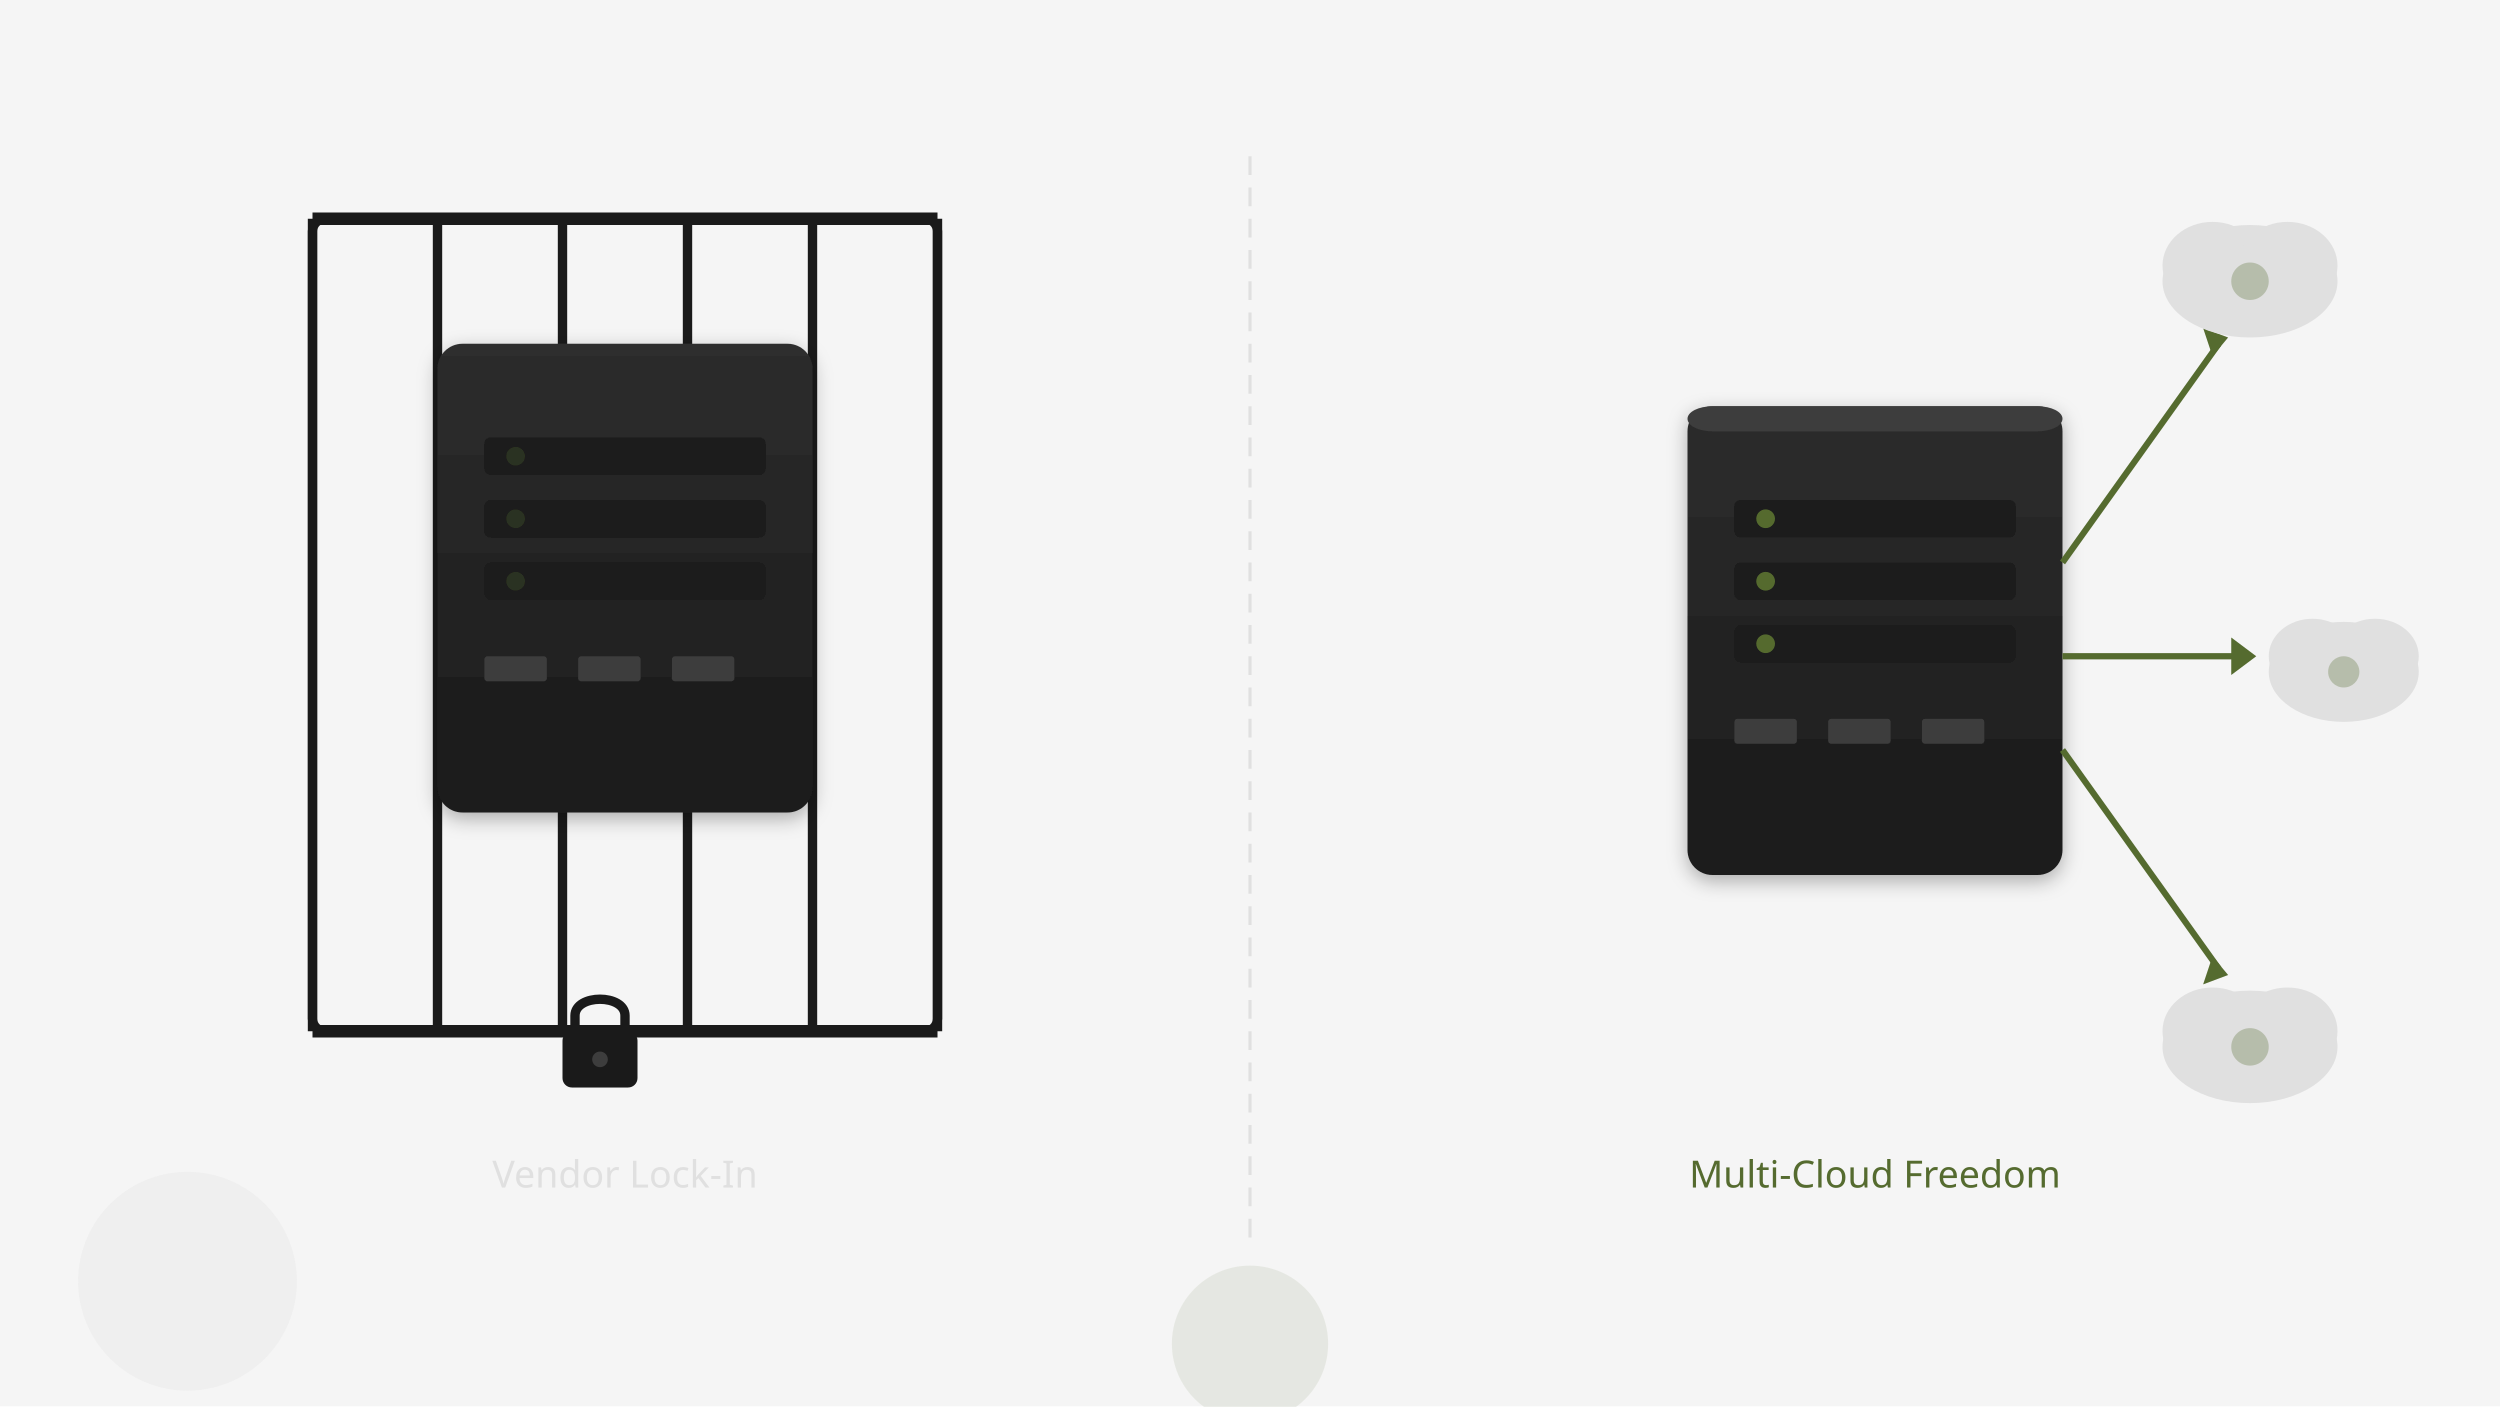
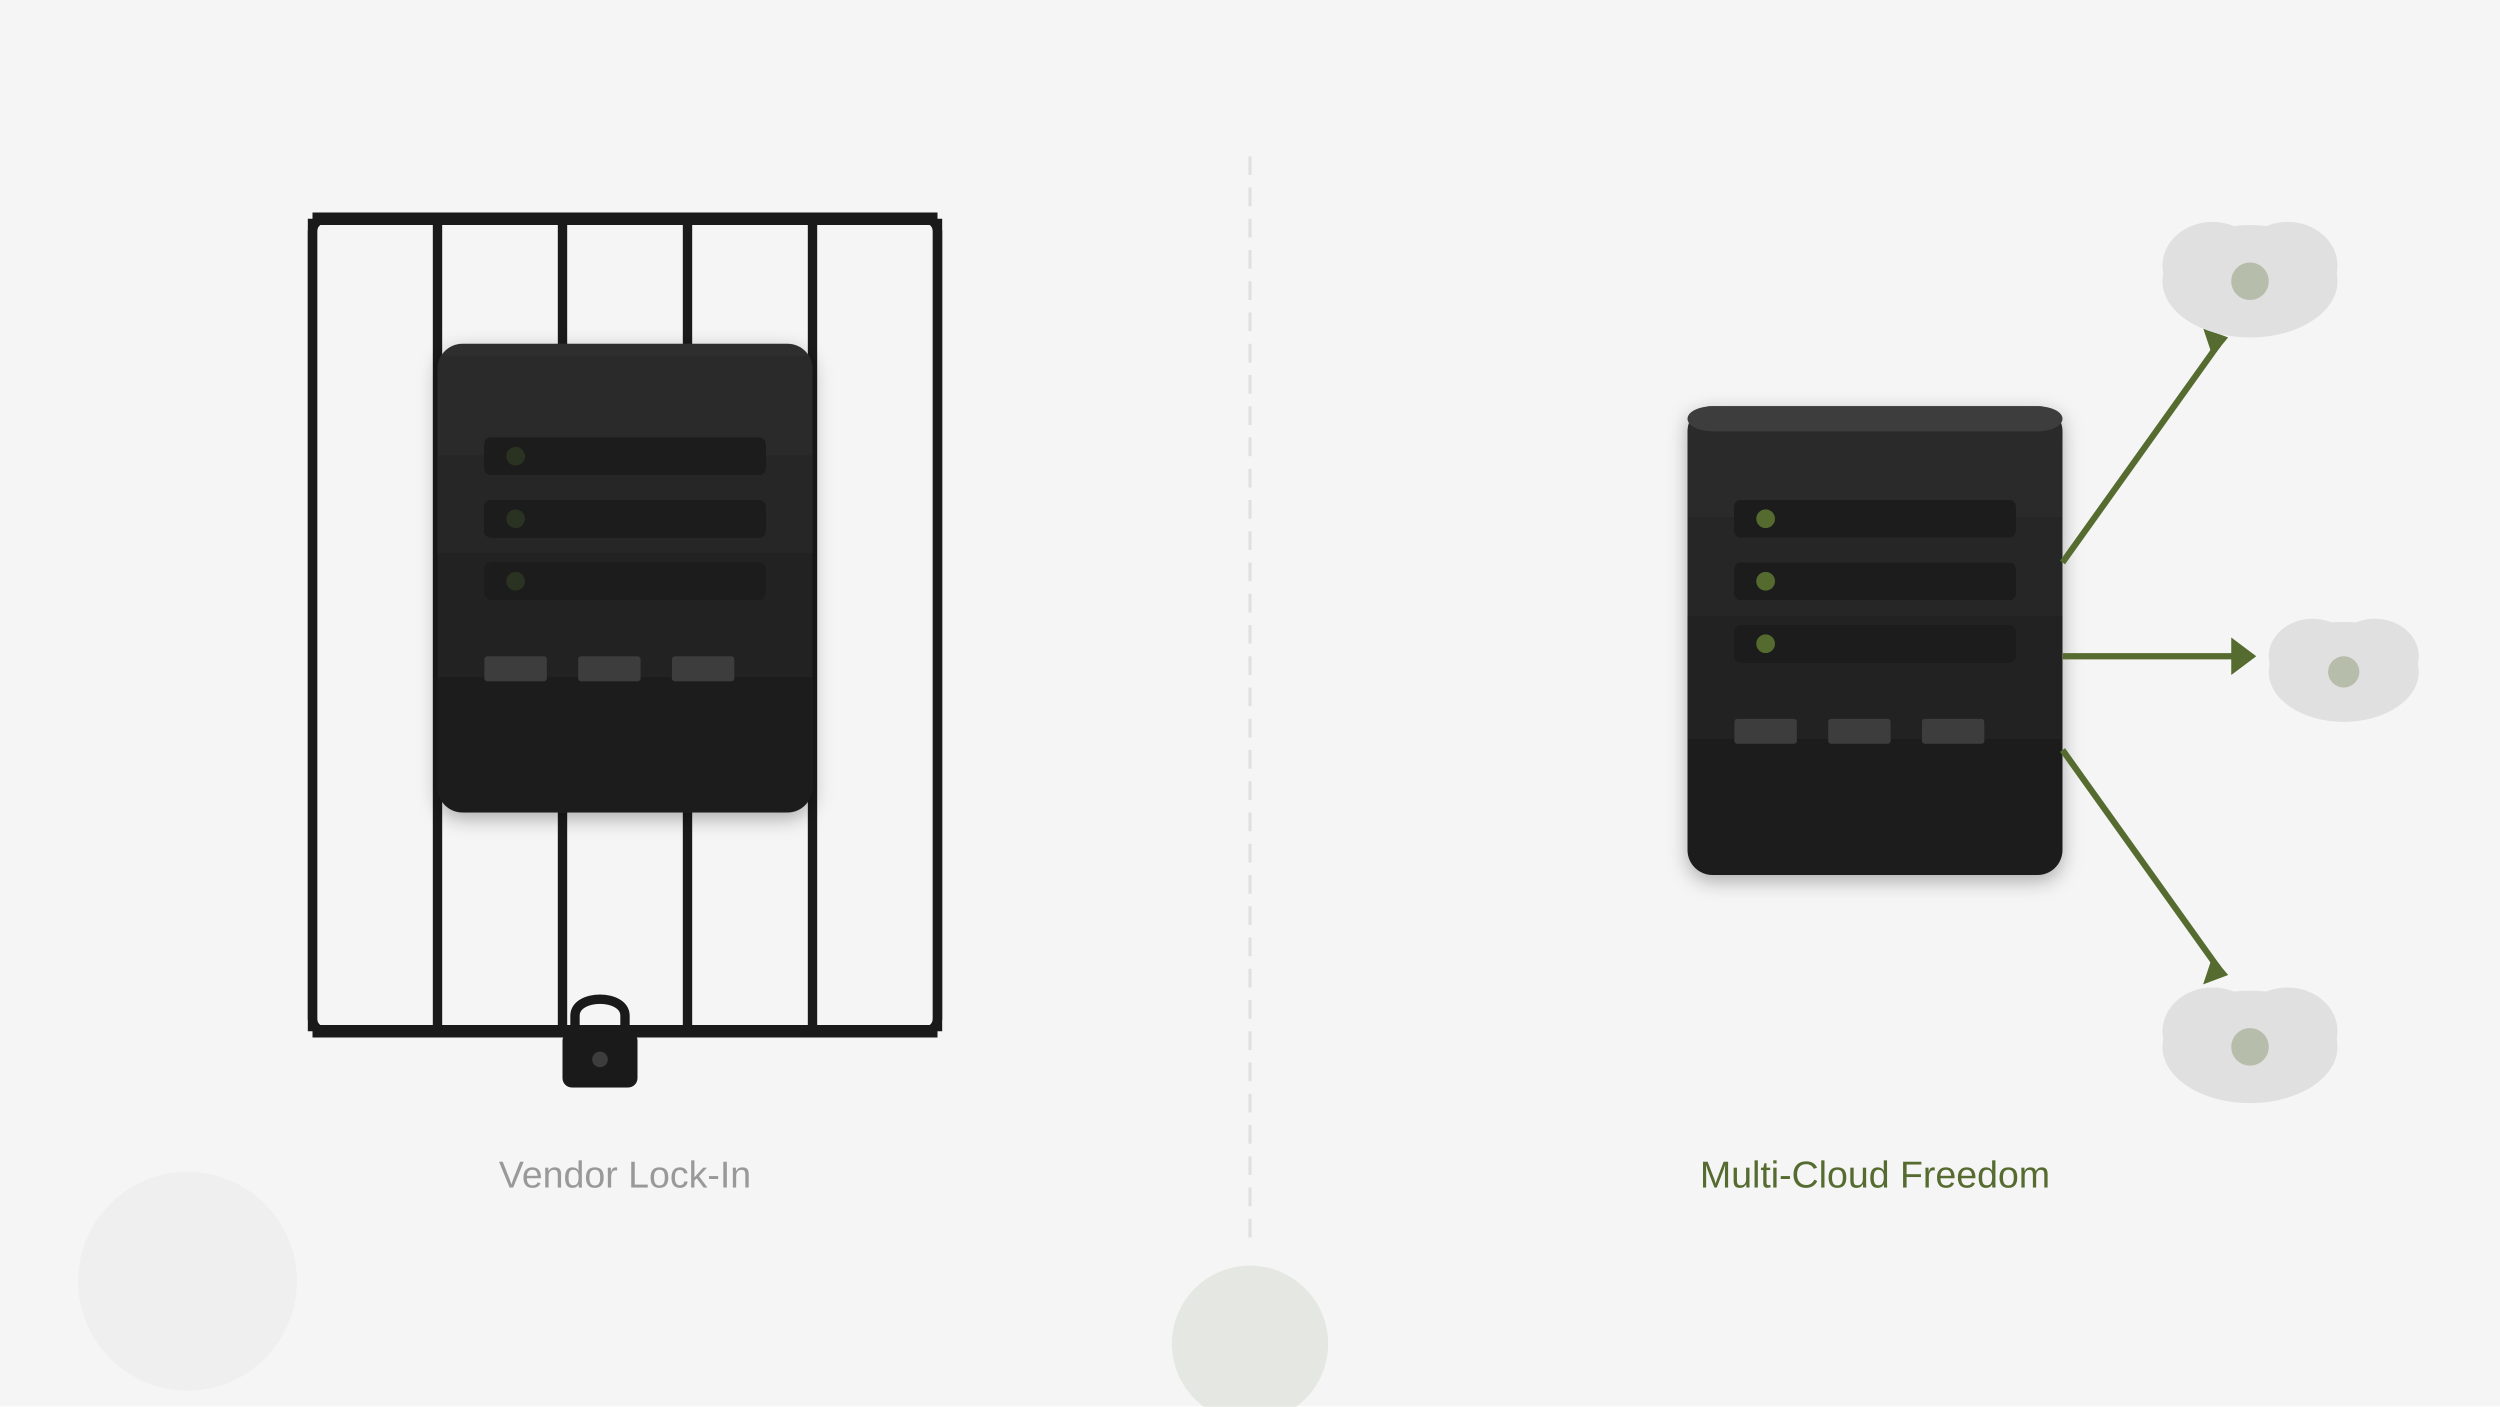
<svg xmlns="http://www.w3.org/2000/svg" viewBox="0 0 800 450" width="800" height="450">
  <defs>
    <linearGradient id="serverGrad" x1="0%" y1="0%" x2="0%" y2="100%">
      <stop offset="0%" style="stop-color:#2d2d2d;stop-opacity:1" />
      <stop offset="100%" style="stop-color:#1a1a1a;stop-opacity:1" />
    </linearGradient>
    <filter id="shadow" x="-20%" y="-20%" width="140%" height="140%">
      <feDropShadow dx="0" dy="2" stdDeviation="3" flood-color="#000" flood-opacity="0.3" />
    </filter>
  </defs>
  <rect width="800" height="450" fill="#f5f5f5" />
  <line x1="400" y1="50" x2="400" y2="400" stroke="#e0e0e0" stroke-width="1" stroke-dasharray="6,4" />
  <g transform="translate(100, 70)">
    <rect width="200" height="260" rx="4" fill="none" stroke="#1a1a1a" stroke-width="3" />
    <line x1="0" y1="0" x2="200" y2="0" stroke="#1a1a1a" stroke-width="4" />
    <line x1="0" y1="260" x2="200" y2="260" stroke="#1a1a1a" stroke-width="4" />
    <line x1="0" y1="0" x2="0" y2="260" stroke="#1a1a1a" stroke-width="3" />
    <line x1="40" y1="0" x2="40" y2="260" stroke="#1a1a1a" stroke-width="3" />
    <line x1="80" y1="0" x2="80" y2="260" stroke="#1a1a1a" stroke-width="3" />
    <line x1="120" y1="0" x2="120" y2="260" stroke="#1a1a1a" stroke-width="3" />
    <line x1="160" y1="0" x2="160" y2="260" stroke="#1a1a1a" stroke-width="3" />
    <line x1="200" y1="0" x2="200" y2="260" stroke="#1a1a1a" stroke-width="3" />
  </g>
  <g transform="translate(140, 110)" filter="url(#shadow)">
    <rect width="120" height="150" rx="8" fill="url(#serverGrad)" />
    <rect x="15" y="30" width="90" height="12" rx="2" fill="#1a1a1a" />
    <rect x="15" y="50" width="90" height="12" rx="2" fill="#1a1a1a" />
    <rect x="15" y="70" width="90" height="12" rx="2" fill="#1a1a1a" />
    <circle cx="25" cy="36" r="3" fill="#556b2f" opacity="0.3" />
    <circle cx="25" cy="56" r="3" fill="#556b2f" opacity="0.3" />
    <circle cx="25" cy="76" r="3" fill="#556b2f" opacity="0.3" />
    <rect x="15" y="100" width="20" height="8" rx="1" fill="#3d3d3d" />
    <rect x="45" y="100" width="20" height="8" rx="1" fill="#3d3d3d" />
    <rect x="75" y="100" width="20" height="8" rx="1" fill="#3d3d3d" />
  </g>
  <g transform="translate(180, 320)">
    <rect x="0" y="10" width="24" height="18" rx="3" fill="#1a1a1a" />
    <path d="M4 10 L4 5 C4 -2 20 -2 20 5 L20 10" fill="none" stroke="#1a1a1a" stroke-width="3" />
    <circle cx="12" cy="19" r="2.5" fill="#3d3d3d" />
  </g>
-   <text x="200" y="380" text-anchor="middle" font-family="system-ui, sans-serif" font-size="12" fill="#e0e0e0">Vendor Lock-In</text>
+   <text x="200" y="380" text-anchor="middle" font-family="Arial, sans-serif" font-size="12" fill="#999999">Vendor Lock-In</text>
  <g transform="translate(540, 130)" filter="url(#shadow)">
    <rect width="120" height="150" rx="8" fill="url(#serverGrad)" />
    <rect x="0" y="0" width="120" height="8" rx="8" fill="#3d3d3d" />
    <rect x="15" y="30" width="90" height="12" rx="2" fill="#1a1a1a" />
    <rect x="15" y="50" width="90" height="12" rx="2" fill="#1a1a1a" />
    <rect x="15" y="70" width="90" height="12" rx="2" fill="#1a1a1a" />
    <circle cx="25" cy="36" r="3" fill="#556b2f" />
    <circle cx="25" cy="56" r="3" fill="#556b2f" />
    <circle cx="25" cy="76" r="3" fill="#556b2f" />
    <rect x="15" y="100" width="20" height="8" rx="1" fill="#3d3d3d" />
    <rect x="45" y="100" width="20" height="8" rx="1" fill="#3d3d3d" />
    <rect x="75" y="100" width="20" height="8" rx="1" fill="#3d3d3d" />
  </g>
  <line x1="660" y1="180" x2="710" y2="110" stroke="#556b2f" stroke-width="2" />
  <polygon points="713,108 705,105 708,114" fill="#556b2f" />
  <g transform="translate(690, 60)">
    <ellipse cx="30" cy="30" rx="28" ry="18" fill="#e0e0e0" />
    <ellipse cx="18" cy="25" rx="16" ry="14" fill="#e0e0e0" />
    <ellipse cx="42" cy="25" rx="16" ry="14" fill="#e0e0e0" />
    <circle cx="30" cy="30" r="6" fill="#556b2f" opacity="0.3" />
  </g>
  <line x1="660" y1="210" x2="720" y2="210" stroke="#556b2f" stroke-width="2" />
  <polygon points="722,210 714,204 714,216" fill="#556b2f" />
  <g transform="translate(725, 190)">
    <ellipse cx="25" cy="25" rx="24" ry="16" fill="#e0e0e0" />
    <ellipse cx="15" cy="20" rx="14" ry="12" fill="#e0e0e0" />
    <ellipse cx="35" cy="20" rx="14" ry="12" fill="#e0e0e0" />
    <circle cx="25" cy="25" r="5" fill="#556b2f" opacity="0.3" />
  </g>
  <line x1="660" y1="240" x2="710" y2="310" stroke="#556b2f" stroke-width="2" />
  <polygon points="713,312 705,315 708,306" fill="#556b2f" />
  <g transform="translate(690, 310)">
    <ellipse cx="30" cy="25" rx="28" ry="18" fill="#e0e0e0" />
    <ellipse cx="18" cy="20" rx="16" ry="14" fill="#e0e0e0" />
    <ellipse cx="42" cy="20" rx="16" ry="14" fill="#e0e0e0" />
    <circle cx="30" cy="25" r="6" fill="#556b2f" opacity="0.3" />
  </g>
-   <text x="600" y="380" text-anchor="middle" font-family="system-ui, sans-serif" font-size="12" fill="#556b2f">Multi-Cloud Freedom</text>
+   <text x="600" y="380" text-anchor="middle" font-family="Arial, sans-serif" font-size="12" fill="#556b2f">Multi-Cloud Freedom</text>
  <circle cx="60" cy="410" r="35" fill="#e0e0e0" opacity="0.3" />
  <circle cx="400" cy="430" r="25" fill="#556b2f" opacity="0.1" />
</svg>
